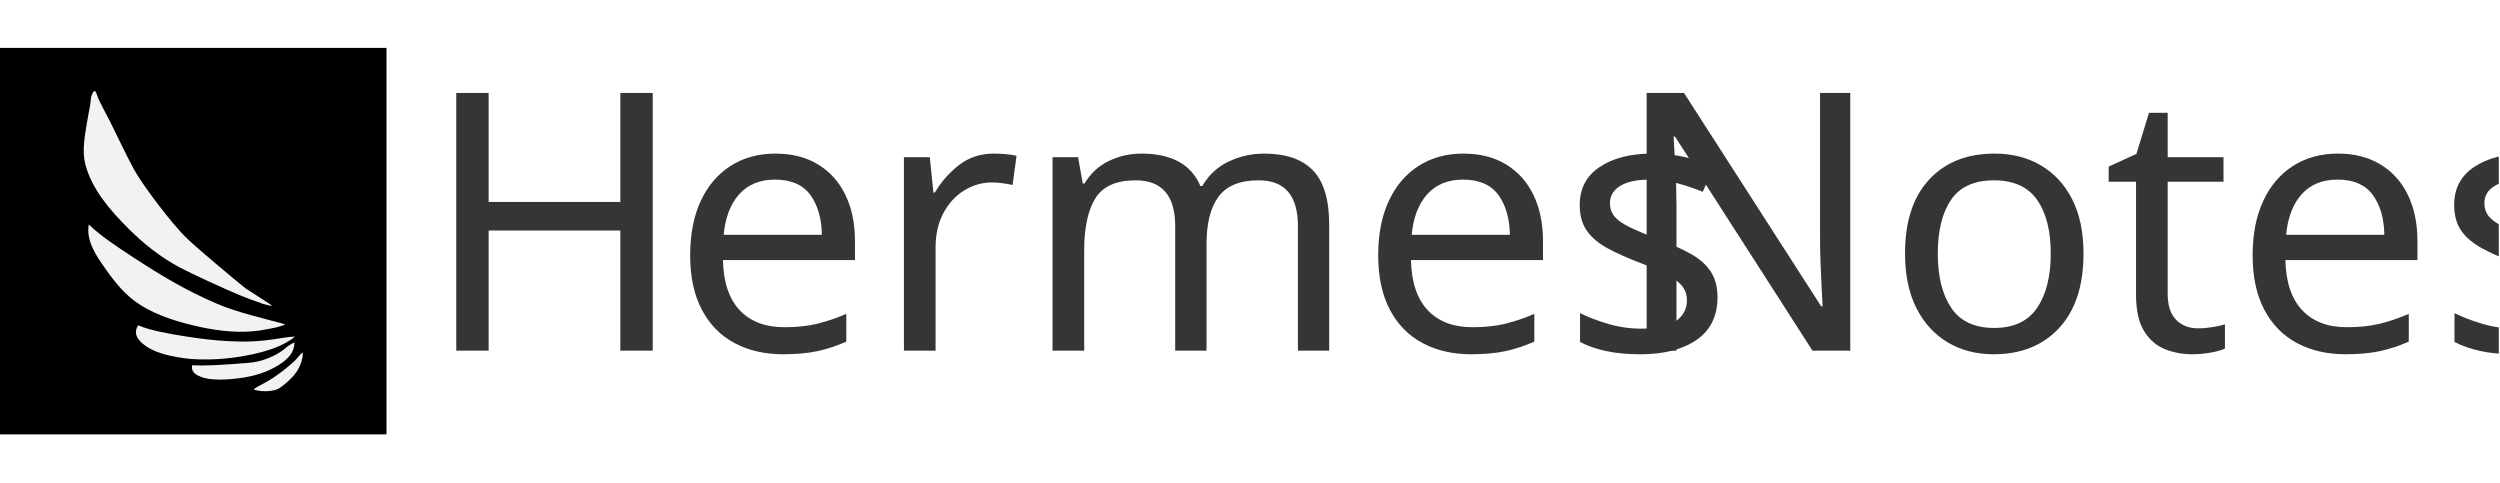
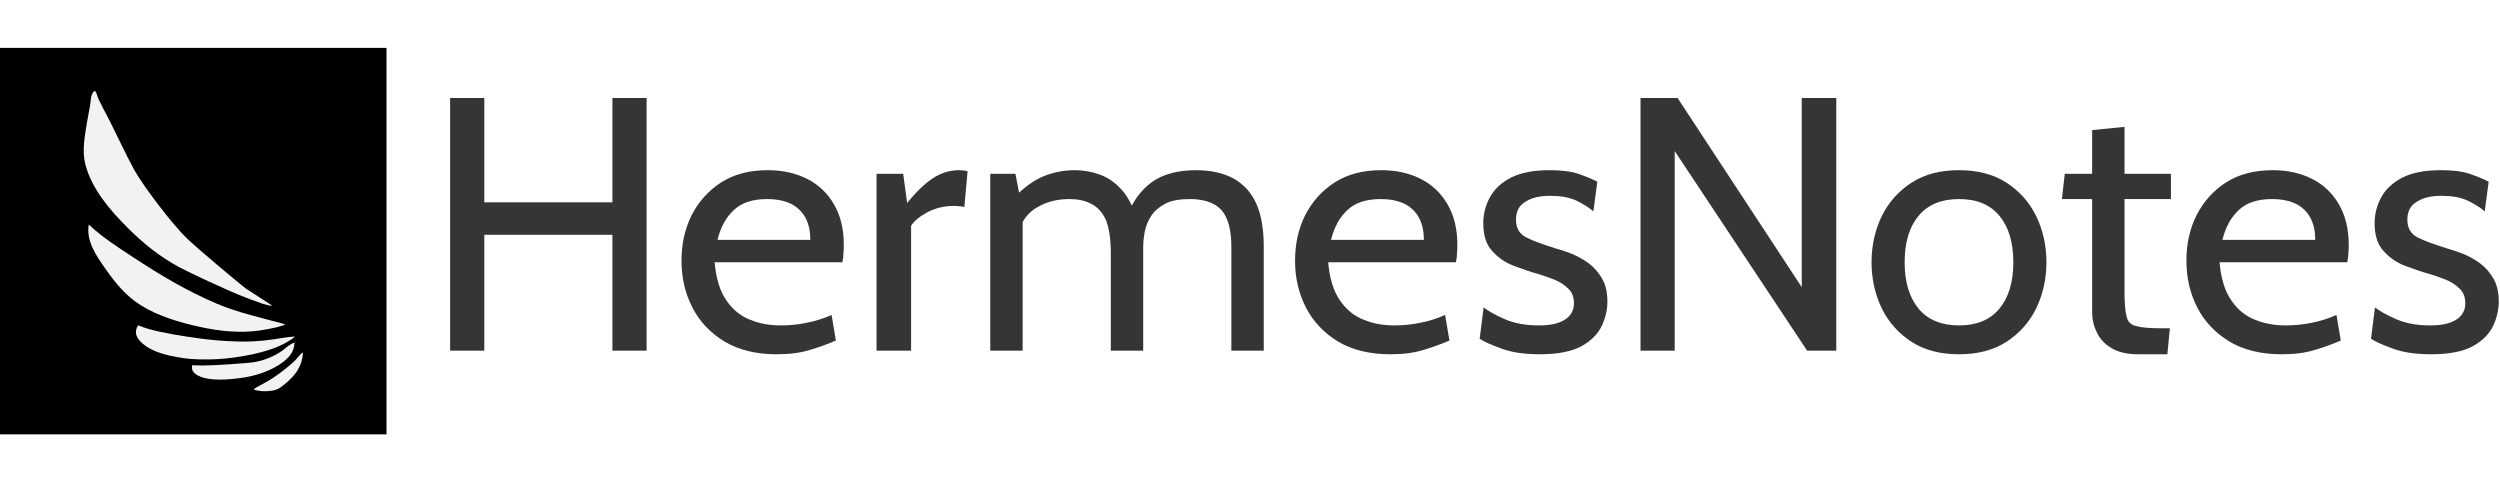
<svg xmlns="http://www.w3.org/2000/svg" width="100%" height="100%" viewBox="0 0 1607 310" version="1.1" xml:space="preserve" style="fill-rule:evenodd;clip-rule:evenodd;stroke-linejoin:round;stroke-miterlimit:2;">
  <g transform="matrix(1,0,0,1,0,-2548.62)">
    <g id="logo-l" transform="matrix(1.00388,0,0,0.19375,0,2548.62)">
      <rect x="0" y="0" width="1600" height="1600" style="fill:none;" />
      <clipPath id="_clip1">
        <rect x="0" y="0" width="1600" height="1600" />
      </clipPath>
      <g clip-path="url(#_clip1)">
        <g id="Logo">
                </g>
        <g transform="matrix(1.32756,0,0,6.8785,-95.7606,-3786.65)">
          <g id="Logo1">
            <g>
              <g transform="matrix(2.01082,0,0,2.01703,-931.709,-493.436)">
-                 <text x="600.284px" y="601.418px" style="font-family:'Cabin-Regular', 'Cabin';font-size:86.316px;fill:rgb(53,53,53);">H<tspan x="660.014px " y="601.418px ">e</tspan>rmes<tspan x="885.817px 945.376px 992.245px 1020.99px " y="601.418px 601.418px 601.418px 601.418px ">Note</tspan>s</text>
+                 <g transform="matrix(86.3161,0,0,86.3161,600.284,601.418)">
+                   <path d="M0.08,-0L0.08,-0.7L0.175,-0.7L0.175,-0.411L0.531,-0.411L0.531,-0.7L0.626,-0.7L0.626,-0L0.531,-0L0.531,-0.321L0.175,-0.321L0.175,-0L0.08,-0Z" style="fill:rgb(53,53,53);fill-rule:nonzero;" />
+                 </g>
+                 <g transform="matrix(86.3161,0,0,86.3161,660.014,601.418)">
+                   <path d="M0.296,0.01C0.238,0.01 0.19,-0.002 0.151,-0.025C0.111,-0.049 0.081,-0.081 0.061,-0.12C0.041,-0.159 0.031,-0.202 0.031,-0.249C0.031,-0.295 0.04,-0.337 0.059,-0.375C0.078,-0.412 0.105,-0.443 0.141,-0.466C0.177,-0.489 0.22,-0.5 0.271,-0.5C0.312,-0.5 0.348,-0.492 0.38,-0.476C0.412,-0.46 0.437,-0.436 0.455,-0.405C0.473,-0.374 0.482,-0.337 0.482,-0.293C0.482,-0.286 0.482,-0.278 0.481,-0.27C0.481,-0.262 0.48,-0.254 0.478,-0.245L0.123,-0.245C0.127,-0.2 0.138,-0.164 0.156,-0.139C0.173,-0.114 0.195,-0.096 0.221,-0.086C0.247,-0.075 0.276,-0.07 0.307,-0.07C0.33,-0.07 0.353,-0.072 0.378,-0.077C0.403,-0.082 0.426,-0.089 0.448,-0.099L0.46,-0.028C0.441,-0.02 0.418,-0.011 0.391,-0.003C0.363,0.006 0.332,0.01 0.296,0.01ZM0.131,-0.307L0.389,-0.307C0.389,-0.33 0.385,-0.35 0.376,-0.367C0.367,-0.384 0.354,-0.397 0.337,-0.406C0.319,-0.415 0.296,-0.42 0.269,-0.42C0.229,-0.42 0.198,-0.41 0.177,-0.39C0.155,-0.37 0.14,-0.343 0.131,-0.307Z" style="fill:rgb(53,53,53);fill-rule:nonzero;" />
+                 </g>
+                 <g transform="matrix(86.3161,0,0,86.3161,704.208,601.418)">
+                   <path d="M0.061,-0L0.061,-0.49L0.135,-0.49L0.146,-0.409C0.171,-0.44 0.195,-0.463 0.218,-0.478C0.241,-0.493 0.265,-0.5 0.291,-0.5C0.299,-0.5 0.307,-0.499 0.314,-0.497L0.305,-0.398C0.301,-0.399 0.296,-0.4 0.291,-0.4C0.286,-0.401 0.281,-0.401 0.275,-0.401C0.249,-0.401 0.225,-0.395 0.203,-0.384C0.181,-0.372 0.166,-0.36 0.157,-0.346L0.157,-0L0.061,-0Z" style="fill:rgb(53,53,53);fill-rule:nonzero;" />
+                 </g>
+                 <g transform="matrix(86.3161,0,0,86.3161,731.484,601.418)">
+                   <path d="M0.061,-0L0.061,-0.49L0.131,-0.49L0.149,-0.396L0.115,-0.412C0.146,-0.445 0.175,-0.468 0.204,-0.481C0.234,-0.494 0.264,-0.5 0.296,-0.5C0.32,-0.5 0.343,-0.496 0.365,-0.488C0.387,-0.48 0.407,-0.467 0.425,-0.447C0.443,-0.428 0.457,-0.401 0.468,-0.366L0.443,-0.377C0.458,-0.415 0.48,-0.445 0.51,-0.467C0.541,-0.489 0.582,-0.5 0.633,-0.5C0.674,-0.5 0.709,-0.492 0.737,-0.477C0.764,-0.462 0.786,-0.439 0.8,-0.408C0.814,-0.377 0.821,-0.337 0.821,-0.289L0.821,-0L0.731,-0L0.731,-0.288C0.731,-0.334 0.722,-0.368 0.704,-0.389C0.686,-0.409 0.657,-0.42 0.616,-0.42C0.587,-0.42 0.564,-0.416 0.547,-0.407C0.53,-0.398 0.517,-0.387 0.508,-0.373C0.499,-0.359 0.493,-0.344 0.49,-0.328C0.487,-0.312 0.486,-0.298 0.486,-0.284L0.486,-0L0.396,-0L0.396,-0.27C0.396,-0.31 0.391,-0.341 0.382,-0.363C0.372,-0.384 0.358,-0.399 0.341,-0.407C0.324,-0.416 0.304,-0.42 0.281,-0.42C0.248,-0.42 0.219,-0.413 0.193,-0.398C0.167,-0.384 0.149,-0.361 0.14,-0.329L0.151,-0.378L0.151,-0L0.061,-0Z" style="fill:rgb(53,53,53);fill-rule:nonzero;" />
+                 </g>
+                 <g transform="matrix(86.3161,0,0,86.3161,807.183,601.418)">
+                   <path d="M0.296,0.01C0.238,0.01 0.19,-0.002 0.151,-0.025C0.111,-0.049 0.081,-0.081 0.061,-0.12C0.041,-0.159 0.031,-0.202 0.031,-0.249C0.031,-0.295 0.04,-0.337 0.059,-0.375C0.078,-0.412 0.105,-0.443 0.141,-0.466C0.177,-0.489 0.22,-0.5 0.271,-0.5C0.312,-0.5 0.348,-0.492 0.38,-0.476C0.412,-0.46 0.437,-0.436 0.455,-0.405C0.473,-0.374 0.482,-0.337 0.482,-0.293C0.482,-0.286 0.482,-0.278 0.481,-0.27C0.481,-0.262 0.48,-0.254 0.478,-0.245L0.123,-0.245C0.127,-0.2 0.138,-0.164 0.156,-0.139C0.173,-0.114 0.195,-0.096 0.221,-0.086C0.247,-0.075 0.276,-0.07 0.307,-0.07C0.33,-0.07 0.353,-0.072 0.378,-0.077C0.403,-0.082 0.426,-0.089 0.448,-0.099L0.46,-0.028C0.441,-0.02 0.418,-0.011 0.391,-0.003C0.363,0.006 0.332,0.01 0.296,0.01ZM0.131,-0.307L0.389,-0.307C0.389,-0.33 0.385,-0.35 0.376,-0.367C0.367,-0.384 0.354,-0.397 0.337,-0.406C0.319,-0.415 0.296,-0.42 0.269,-0.42C0.229,-0.42 0.198,-0.41 0.177,-0.39C0.155,-0.37 0.14,-0.343 0.131,-0.307Z" style="fill:rgb(53,53,53);fill-rule:nonzero;" />
+                 </g>
+                 <g transform="matrix(86.3161,0,0,86.3161,851.377,601.418)">
+                   <path d="M0.2,0.01C0.157,0.01 0.121,0.005 0.092,-0.006C0.064,-0.016 0.044,-0.025 0.032,-0.033L0.043,-0.12C0.054,-0.111 0.073,-0.1 0.1,-0.088C0.127,-0.076 0.159,-0.07 0.196,-0.07C0.228,-0.07 0.252,-0.075 0.269,-0.086C0.286,-0.097 0.294,-0.112 0.294,-0.131C0.294,-0.148 0.289,-0.162 0.278,-0.172C0.267,-0.183 0.254,-0.191 0.239,-0.197C0.224,-0.203 0.209,-0.208 0.196,-0.212C0.174,-0.218 0.151,-0.226 0.127,-0.235C0.103,-0.244 0.083,-0.258 0.067,-0.276C0.05,-0.294 0.042,-0.32 0.042,-0.353C0.042,-0.378 0.048,-0.402 0.06,-0.424C0.072,-0.447 0.092,-0.465 0.118,-0.479C0.146,-0.493 0.181,-0.5 0.226,-0.5C0.259,-0.5 0.285,-0.497 0.306,-0.49C0.326,-0.483 0.344,-0.476 0.359,-0.468L0.348,-0.386C0.334,-0.398 0.317,-0.408 0.298,-0.417C0.279,-0.425 0.256,-0.429 0.228,-0.429C0.2,-0.429 0.177,-0.424 0.16,-0.413C0.142,-0.403 0.133,-0.386 0.133,-0.363C0.133,-0.34 0.142,-0.324 0.161,-0.314C0.18,-0.304 0.209,-0.294 0.247,-0.282C0.259,-0.279 0.273,-0.274 0.289,-0.268C0.305,-0.261 0.32,-0.253 0.335,-0.242C0.35,-0.231 0.362,-0.217 0.372,-0.2C0.382,-0.183 0.387,-0.162 0.387,-0.136C0.387,-0.114 0.382,-0.092 0.372,-0.07C0.361,-0.047 0.343,-0.028 0.316,-0.013C0.289,0.002 0.25,0.01 0.2,0.01Z" style="fill:rgb(53,53,53);fill-rule:nonzero;" />
+                 </g>
+                 <g transform="matrix(86.3161,0,0,86.3161,885.817,601.418)">
+                   <path d="M0.08,-0L0.08,-0.7L0.183,-0.7L0.528,-0.176L0.528,-0.7L0.624,-0.7L0.624,-0L0.543,-0L0.175,-0.553L0.175,-0L0.08,-0Z" style="fill:rgb(53,53,53);fill-rule:nonzero;" />
+                 </g>
+                 <g transform="matrix(86.3161,0,0,86.3161,945.376,601.418)">
+                   <path d="M0.275,0.01C0.224,0.01 0.18,-0.001 0.144,-0.024C0.108,-0.047 0.08,-0.078 0.061,-0.116C0.042,-0.155 0.032,-0.198 0.032,-0.245C0.032,-0.292 0.042,-0.335 0.061,-0.374C0.08,-0.412 0.108,-0.443 0.144,-0.466C0.18,-0.489 0.224,-0.5 0.275,-0.5C0.326,-0.5 0.37,-0.489 0.406,-0.466C0.442,-0.443 0.47,-0.412 0.489,-0.374C0.508,-0.335 0.518,-0.292 0.518,-0.245C0.518,-0.198 0.508,-0.155 0.489,-0.116C0.47,-0.078 0.442,-0.047 0.406,-0.024C0.37,-0.001 0.326,0.01 0.275,0.01ZM0.275,-0.07C0.324,-0.07 0.361,-0.085 0.387,-0.116C0.413,-0.147 0.426,-0.19 0.426,-0.245C0.426,-0.3 0.413,-0.343 0.387,-0.374C0.361,-0.405 0.324,-0.42 0.275,-0.42C0.227,-0.42 0.189,-0.405 0.163,-0.374C0.137,-0.343 0.124,-0.3 0.124,-0.245C0.124,-0.19 0.137,-0.147 0.163,-0.116C0.189,-0.085 0.227,-0.07 0.275,-0.07Z" style="fill:rgb(53,53,53);fill-rule:nonzero;" />
+                 </g>
+                 <g transform="matrix(86.3161,0,0,86.3161,992.245,601.418)">
+                   <path d="M0.23,0.01C0.199,0.01 0.174,0.004 0.156,-0.007C0.137,-0.018 0.123,-0.033 0.115,-0.051C0.106,-0.069 0.102,-0.087 0.102,-0.107L0.102,-0.42L0.018,-0.42L0.026,-0.49L0.102,-0.49L0.102,-0.611L0.192,-0.62L0.192,-0.49L0.321,-0.49L0.321,-0.42L0.192,-0.42L0.192,-0.162C0.192,-0.131 0.194,-0.108 0.198,-0.094C0.201,-0.08 0.21,-0.071 0.225,-0.068C0.239,-0.064 0.263,-0.062 0.295,-0.062L0.318,-0.062L0.311,0.01L0.23,0.01Z" style="fill:rgb(53,53,53);fill-rule:nonzero;" />
+                 </g>
+                 <g transform="matrix(86.3161,0,0,86.3161,1020.99,601.418)">
+                   <path d="M0.296,0.01C0.238,0.01 0.19,-0.002 0.151,-0.025C0.111,-0.049 0.081,-0.081 0.061,-0.12C0.041,-0.159 0.031,-0.202 0.031,-0.249C0.031,-0.295 0.04,-0.337 0.059,-0.375C0.078,-0.412 0.105,-0.443 0.141,-0.466C0.177,-0.489 0.22,-0.5 0.271,-0.5C0.312,-0.5 0.348,-0.492 0.38,-0.476C0.412,-0.46 0.437,-0.436 0.455,-0.405C0.473,-0.374 0.482,-0.337 0.482,-0.293C0.482,-0.286 0.482,-0.278 0.481,-0.27C0.481,-0.262 0.48,-0.254 0.478,-0.245L0.123,-0.245C0.127,-0.2 0.138,-0.164 0.156,-0.139C0.173,-0.114 0.195,-0.096 0.221,-0.086C0.247,-0.075 0.276,-0.07 0.307,-0.07C0.33,-0.07 0.353,-0.072 0.378,-0.077C0.403,-0.082 0.426,-0.089 0.448,-0.099L0.46,-0.028C0.441,-0.02 0.418,-0.011 0.391,-0.003C0.363,0.006 0.332,0.01 0.296,0.01ZM0.131,-0.307L0.389,-0.307C0.389,-0.33 0.385,-0.35 0.376,-0.367C0.367,-0.384 0.354,-0.397 0.337,-0.406C0.319,-0.415 0.296,-0.42 0.269,-0.42C0.229,-0.42 0.198,-0.41 0.177,-0.39C0.155,-0.37 0.14,-0.343 0.131,-0.307Z" style="fill:rgb(53,53,53);fill-rule:nonzero;" />
+                 </g>
+                 <g transform="matrix(86.3161,0,0,86.3161,1065.18,601.418)">
+                   <path d="M0.2,0.01C0.157,0.01 0.121,0.005 0.092,-0.006C0.064,-0.016 0.044,-0.025 0.032,-0.033L0.043,-0.12C0.054,-0.111 0.073,-0.1 0.1,-0.088C0.127,-0.076 0.159,-0.07 0.196,-0.07C0.228,-0.07 0.252,-0.075 0.269,-0.086C0.286,-0.097 0.294,-0.112 0.294,-0.131C0.294,-0.148 0.289,-0.162 0.278,-0.172C0.267,-0.183 0.254,-0.191 0.239,-0.197C0.224,-0.203 0.209,-0.208 0.196,-0.212C0.174,-0.218 0.151,-0.226 0.127,-0.235C0.103,-0.244 0.083,-0.258 0.067,-0.276C0.05,-0.294 0.042,-0.32 0.042,-0.353C0.042,-0.378 0.048,-0.402 0.06,-0.424C0.072,-0.447 0.092,-0.465 0.118,-0.479C0.146,-0.493 0.181,-0.5 0.226,-0.5C0.259,-0.5 0.285,-0.497 0.306,-0.49C0.326,-0.483 0.344,-0.476 0.359,-0.468L0.348,-0.386C0.334,-0.398 0.317,-0.408 0.298,-0.417C0.279,-0.425 0.256,-0.429 0.228,-0.429C0.2,-0.429 0.177,-0.424 0.16,-0.413C0.142,-0.403 0.133,-0.386 0.133,-0.363C0.133,-0.34 0.142,-0.324 0.161,-0.314C0.18,-0.304 0.209,-0.294 0.247,-0.282C0.259,-0.279 0.273,-0.274 0.289,-0.268C0.305,-0.261 0.32,-0.253 0.335,-0.242C0.35,-0.231 0.362,-0.217 0.372,-0.2C0.382,-0.183 0.387,-0.162 0.387,-0.136C0.387,-0.114 0.382,-0.092 0.372,-0.07C0.361,-0.047 0.343,-0.028 0.316,-0.013C0.289,0.002 0.25,0.01 0.2,0.01Z" style="fill:rgb(53,53,53);fill-rule:nonzero;" />
+                 </g>
              </g>
              <g transform="matrix(1,0,0,1,-264.206,0)">
                <g transform="matrix(1.01315,0,0,0.706132,93.8015,86.084)">
                  <rect x="239.39" y="690.405" width="184" height="264" />
                </g>
                <g transform="matrix(-0.330342,0,0,0.261823,704.132,456.594)">
                  <path d="M716.355,921.332L755.241,889.53C772.932,871.51 822.376,819.384 838.602,800C853.28,782.463 869.674,756.486 881.509,737.012C892.555,718.836 909.885,689.121 918.272,669.496C930.597,640.657 941.281,611.144 952.931,582.025C958.289,568.632 964.136,555.434 969.295,541.963C970.59,538.579 971.185,534.965 972.273,531.509C972.428,531.017 974.49,523.714 976.745,527.426C981.308,534.938 980.683,544.132 981.768,552.449C983.194,563.385 985.139,574.251 986.508,585.195C989.642,610.243 993.878,636.793 988.632,662.018C979.421,706.306 953.592,745.117 925.771,779.891C904.113,806.963 879.852,831.988 850.923,851.389C833.178,863.29 783.089,892.211 764.159,902.083C753.1,907.85 741.713,912.977 730.3,918.007C727.141,919.4 723.775,920.264 720.492,921.329C719.757,921.568 717.092,922.51 716.355,921.332Z" style="fill:rgb(242,242,242);" />
                  <g transform="matrix(0.733504,0.264298,-0.231268,0.641838,379.439,183.2)">
                    <path d="M719.528,907.686C754.603,875.285 792.506,844.779 822.351,807.096C866.066,751.901 900.808,690.561 932.975,628.14C952.381,590.48 972.558,552.661 985.322,512.055C1003.34,551.441 997.37,596.189 991.309,637.513C985.42,677.666 978.038,718.693 958.419,754.783C937.137,793.934 905.065,825.974 870.57,853.585C840.971,877.278 807.449,897.596 769.809,905.159C758.869,907.357 747.723,908.467 736.606,909.439C732.601,909.789 728.568,909.259 724.551,909.116C723.27,909.071 720.417,909.108 719.528,907.686Z" style="fill:rgb(242,242,242);" />
                  </g>
                  <g transform="matrix(0.621897,0.224083,-0.0759253,0.210715,337.799,634.705)">
                    <path d="M667.221,922.835C680.812,910.28 699.102,904.666 715.211,896.504C733.273,887.352 750.084,875.515 765.023,861.866C781.406,846.897 799.093,825.108 811.49,809.155C842.155,769.695 867.921,726.749 892.481,683.332C927.608,621.236 961.646,557.578 982.51,489.024C996.713,529.245 997.63,572.148 993.619,614.21C987.633,676.977 971.322,740.606 943.663,797.386C928.482,828.551 912.197,859.313 889.583,885.803C882.169,894.487 874.411,902.885 866.373,910.995C860.818,916.6 854.921,921.873 848.844,926.906C807.537,961.114 737.831,990.376 690.988,949.701C680.292,940.412 674.768,934.91 667.221,922.835Z" style="fill:rgb(242,242,242);" />
                  </g>
                  <g transform="matrix(0.375905,0.254422,-0.0793888,0.117296,501.472,724.102)">
                    <path d="M658.325,834.677C674.502,819.734 695.099,841.534 707.902,848.473C727.674,859.189 750.233,857.396 769.949,847.748C807.348,829.446 827.631,787.796 847.201,753.651C896.969,666.815 946.998,579.888 983.686,486.473C999.321,534.477 997.984,586.09 991.532,635.581C979.891,724.87 945.027,811.019 895.948,886.185C888.955,896.895 882.015,907.673 874.226,917.819C845.746,954.918 802.459,997.787 750.818,983.402C744.965,981.772 739.312,979.32 734.003,976.367C696.787,955.669 680.633,908.834 669.189,870.813C665.606,858.906 665.111,845.534 658.325,834.677Z" style="fill:rgb(242,242,242);" />
                  </g>
                  <g transform="matrix(0.0533187,0.205635,-0.121539,0.0315137,758.516,866.619)">
                    <path d="M539.47,952.96C565.57,928.85 599.381,915.95 626.756,893.583C691.441,840.732 749.935,780.591 803.404,716.51C842.104,670.13 874.877,619.224 908.988,569.512C913.638,562.736 921.09,551.593 927.402,546.127C930.807,543.178 935.949,542.587 938.362,546.79C940.189,600.057 936.998,653.724 925.542,705.879C918.309,738.806 910.176,772.36 894.313,802.427C881.554,826.609 861.59,845.795 842.386,864.76C811.878,894.889 778.408,921.76 741.205,943.203C693.289,970.822 634.032,980.392 579.963,968.639C564.208,965.215 560.475,963.067 545.678,956.858C543.748,956.048 540.686,954.907 539.47,952.96Z" style="fill:rgb(242,242,242);" />
                  </g>
                </g>
              </g>
            </g>
          </g>
        </g>
      </g>
    </g>
  </g>
</svg>
